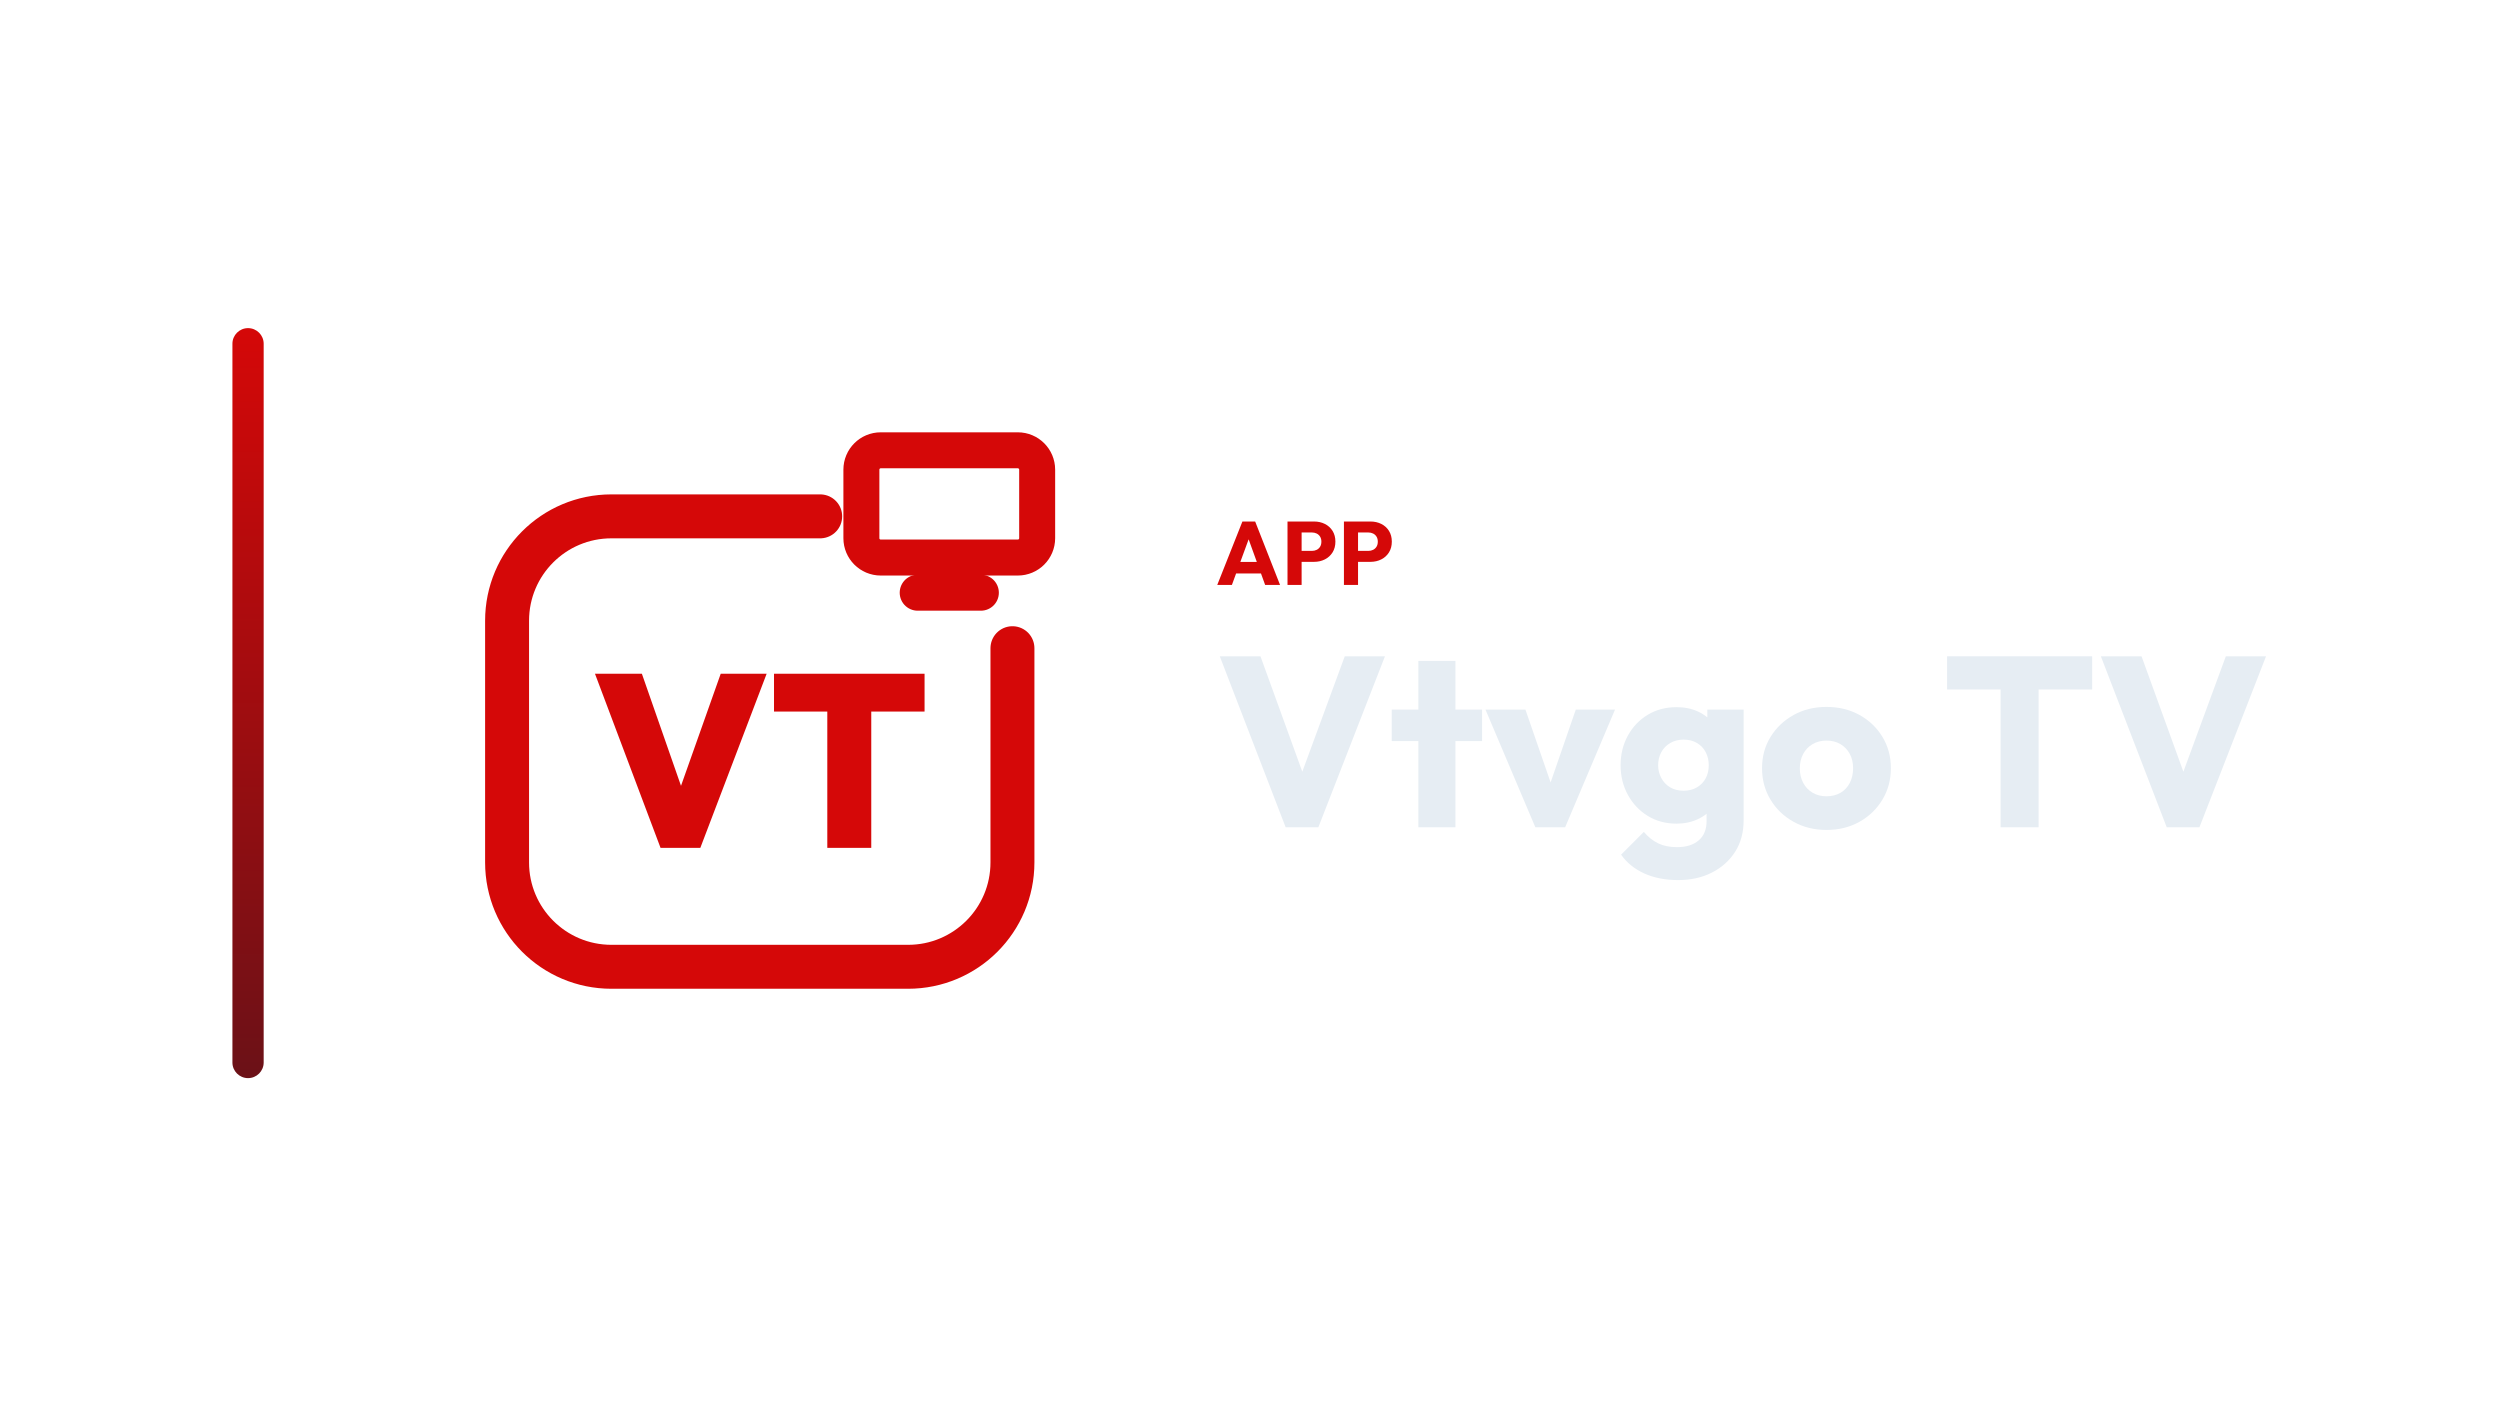
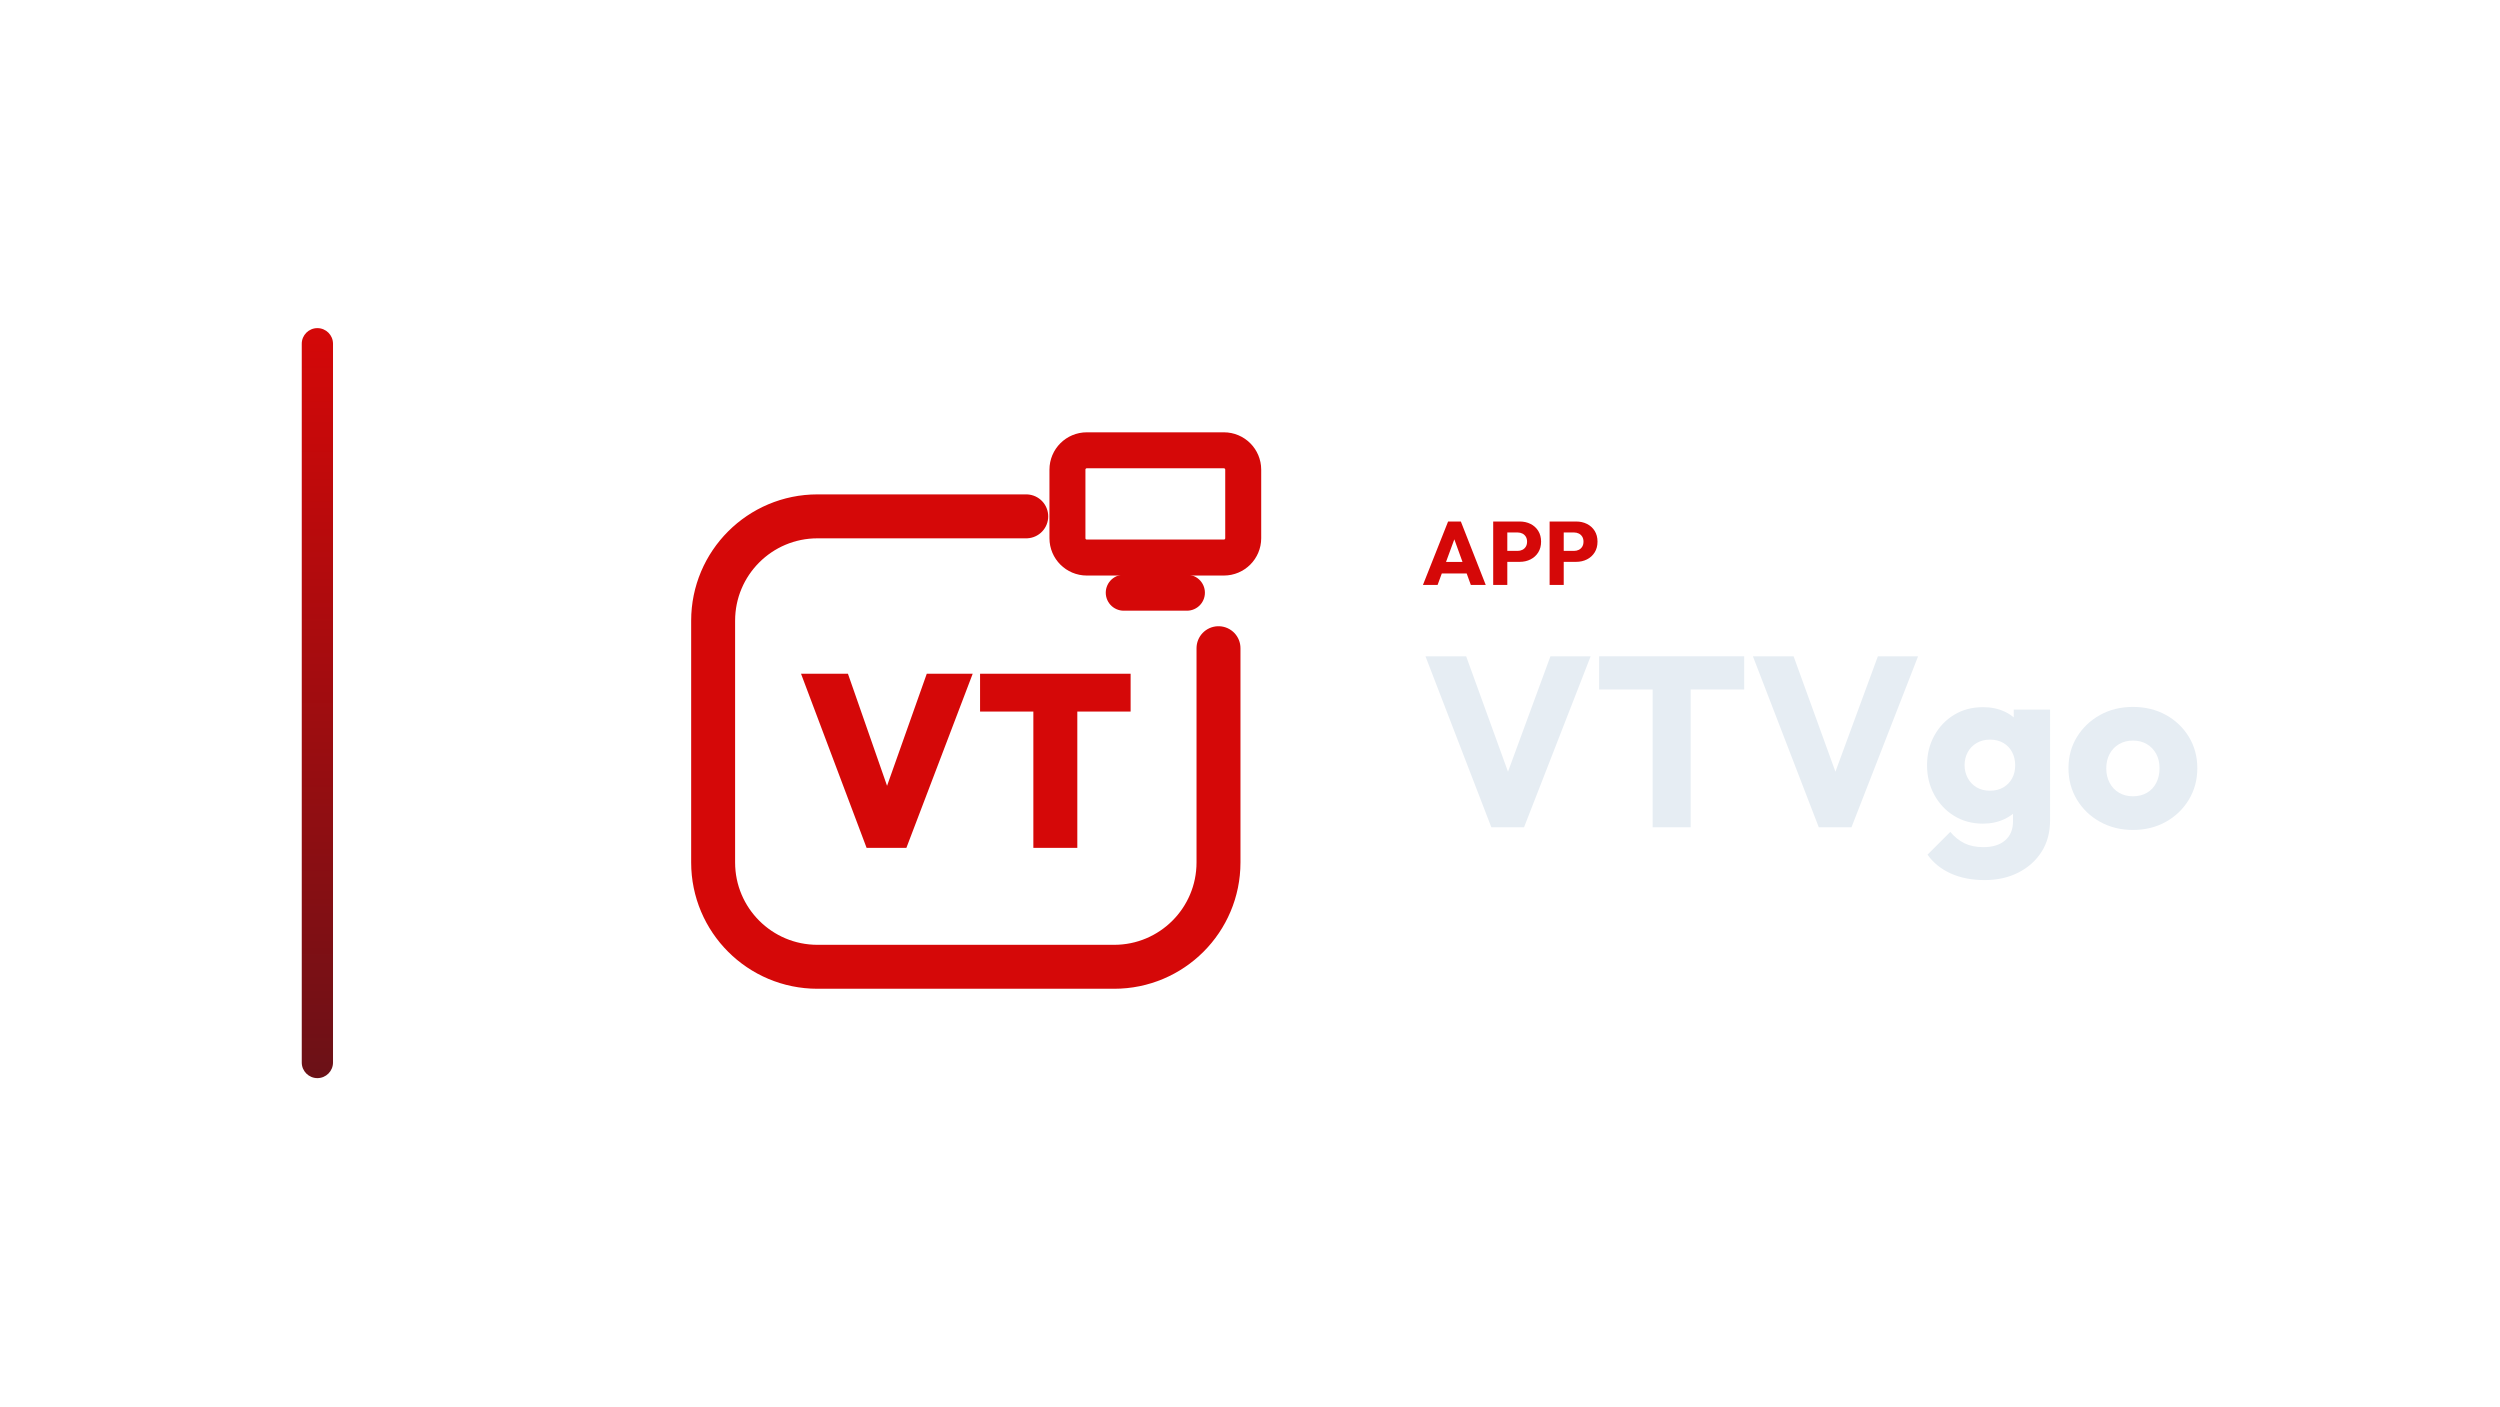
<svg xmlns="http://www.w3.org/2000/svg" width="1280" height="720" viewBox="0 0 1280 720">
-   <g transform="translate(49.0,0.0)">
+   <g transform="translate(84.5,0.0)">
    <defs>
      <linearGradient id="cbRail" x1="0" y1="0" x2="0" y2="1">
        <stop offset="0%" stop-color="#D50808" />
        <stop offset="100%" stop-color="#6B1117" />
      </linearGradient>
    </defs>
    <rect x="70" y="168" width="16" height="384" rx="8.0" fill="url(#cbRail)" />
-     <g transform="translate(160,180) scale(0.70312)">
+     <g transform="translate(230,180) scale(0.70312)">
      <path d="M 300 120 L 148 120 C 106 120 72 154 72 196 L 72 372 C 72 414 106 448 148 448 L 364 448 C 406 448 440 414 440 372 L 440 216" fill="none" stroke="#D50808" stroke-width="32.0" stroke-linecap="round" stroke-linejoin="round" />
      <rect x="330.0" y="71.9" width="128.0" height="78.1" rx="14.1" fill="none" stroke="#D50808" stroke-width="26.2" stroke-linecap="round" stroke-linejoin="round" />
      <path d="M 371.0 175.6 L 417.0 175.6" fill="none" stroke="#D50808" stroke-width="26.2" stroke-linecap="round" stroke-linejoin="round" />
      <path d="M183.75 361.398 136.0 234.602H170.158L205.925 337.076H191.261L227.565 234.602H261.007L212.721 361.398Z" fill="#D50808" stroke="none" />
      <path d="M305.18 361.398V235.496H337.192V361.398ZM266.373 262.143V234.602H376.0V262.143Z" fill="#D50808" stroke="none" />
    </g>
-     <path d="M574.233 299.49 587.113 267.014H593.645L606.387 299.49H598.751L588.999 272.534H591.621L581.731 299.49ZM581.547 293.602V287.714H599.257V293.602Z" fill="#D50808" stroke="none" />
-     <path d="M615.725 287.668V282.056H622.717Q624.051 282.056 625.155 281.504Q626.259 280.952 626.903 279.894Q627.547 278.836 627.547 277.318Q627.547 275.846 626.903 274.788Q626.259 273.73 625.155 273.178Q624.051 272.626 622.717 272.626H615.725V267.014H623.775Q626.857 267.014 629.341 268.256Q631.825 269.498 633.274 271.821Q634.723 274.144 634.723 277.318Q634.723 280.492 633.274 282.815Q631.825 285.138 629.341 286.403Q626.857 287.668 623.775 287.668ZM610.205 299.49V267.014H617.427V299.49Z" fill="#D50808" stroke="none" />
-     <path d="M644.613 287.668V282.056H651.605Q652.939 282.056 654.043 281.504Q655.147 280.952 655.791 279.894Q656.435 278.836 656.435 277.318Q656.435 275.846 655.791 274.788Q655.147 273.73 654.043 273.178Q652.939 272.626 651.605 272.626H644.613V267.014H652.663Q655.745 267.014 658.229 268.256Q660.713 269.498 662.162 271.821Q663.611 274.144 663.611 277.318Q663.611 280.492 662.162 282.815Q660.713 285.138 658.229 286.403Q655.745 287.668 652.663 287.668ZM639.093 299.49V267.014H646.315V299.49Z" fill="#D50808" stroke="none" />
-     <path d="M609.255 423.57 575.527 336.026H596.359L622.027 406.83H613.471L639.511 336.026H660.095L625.995 423.57Z" fill="#E6EDF3" stroke="none" />
-     <path d="M677.207 423.57V338.382H696.179V423.57ZM663.567 379.426V363.306H709.819V379.426Z" fill="#E6EDF3" stroke="none" />
-     <path d="M737.099 423.57 711.555 363.306H732.015L749.375 413.526H740.447L757.807 363.306H777.895L752.351 423.57Z" fill="#E6EDF3" stroke="none" />
-     <path d="M810.259 450.602Q800.339 450.602 792.837 447.192Q785.335 443.782 780.995 437.582L792.651 425.926Q795.875 429.77 799.905 431.754Q803.935 433.738 809.639 433.738Q816.707 433.738 820.737 430.266Q824.767 426.794 824.767 420.47V405.094L827.991 391.95L825.139 378.806V363.306H843.739V419.974Q843.739 429.274 839.399 436.094Q835.059 442.914 827.495 446.758Q819.931 450.602 810.259 450.602ZM809.391 421.71Q801.083 421.71 794.635 417.742Q788.187 413.774 784.467 406.954Q780.747 400.134 780.747 391.826Q780.747 383.394 784.467 376.636Q788.187 369.878 794.635 365.972Q801.083 362.066 809.391 362.066Q815.591 362.066 820.489 364.36Q825.387 366.654 828.425 370.808Q831.463 374.962 831.835 380.418V403.358Q831.463 408.69 828.425 412.844Q825.387 416.998 820.427 419.354Q815.467 421.71 809.391 421.71ZM812.987 404.846Q816.955 404.846 819.869 403.11Q822.783 401.374 824.333 398.46Q825.883 395.546 825.883 391.826Q825.883 388.106 824.333 385.13Q822.783 382.154 819.869 380.418Q816.955 378.682 812.987 378.682Q809.143 378.682 806.167 380.418Q803.191 382.154 801.579 385.13Q799.967 388.106 799.967 391.826Q799.967 395.298 801.579 398.336Q803.191 401.374 806.105 403.11Q809.019 404.846 812.987 404.846Z" fill="#E6EDF3" stroke="none" />
-     <path d="M886.147 424.934Q876.847 424.934 869.345 420.78Q861.843 416.626 857.503 409.434Q853.163 402.242 853.163 393.314Q853.163 384.386 857.503 377.318Q861.843 370.25 869.283 366.096Q876.723 361.942 886.147 361.942Q895.571 361.942 903.011 366.034Q910.451 370.126 914.791 377.256Q919.131 384.386 919.131 393.314Q919.131 402.242 914.791 409.434Q910.451 416.626 903.011 420.78Q895.571 424.934 886.147 424.934ZM886.147 407.698Q890.239 407.698 893.339 405.9Q896.439 404.102 898.113 400.816Q899.787 397.53 899.787 393.314Q899.787 389.098 898.051 385.936Q896.315 382.774 893.277 380.976Q890.239 379.178 886.147 379.178Q882.179 379.178 879.079 380.976Q875.979 382.774 874.243 385.998Q872.507 389.222 872.507 393.438Q872.507 397.53 874.243 400.816Q875.979 404.102 879.079 405.9Q882.179 407.698 886.147 407.698Z" fill="#E6EDF3" stroke="none" />
-     <path d="M975.303 423.57V337.266H994.771V423.57ZM947.899 353.014V336.026H1022.175V353.014Z" fill="#E6EDF3" stroke="none" />
-     <path d="M1060.367 423.57 1026.639 336.026H1047.471L1073.139 406.83H1064.583L1090.623 336.026H1111.207L1077.107 423.57Z" fill="#E6EDF3" stroke="none" />
+     <path d="M644.045 299.49 656.925 267.014H663.457L676.199 299.49H668.563L658.811 272.534H661.433L651.543 299.49ZM651.359 293.602V287.714H669.069V293.602Z" fill="#D50808" stroke="none" />
+     <path d="M685.537 287.668V282.056H692.529Q693.863 282.056 694.967 281.504Q696.071 280.952 696.715 279.894Q697.359 278.836 697.359 277.318Q697.359 275.846 696.715 274.788Q696.071 273.73 694.967 273.178Q693.863 272.626 692.529 272.626H685.537V267.014H693.587Q696.669 267.014 699.153 268.256Q701.637 269.498 703.086 271.821Q704.535 274.144 704.535 277.318Q704.535 280.492 703.086 282.815Q701.637 285.138 699.153 286.403Q696.669 287.668 693.587 287.668ZM680.017 299.49V267.014H687.239V299.49Z" fill="#D50808" stroke="none" />
+     <path d="M714.425 287.668V282.056H721.417Q722.751 282.056 723.855 281.504Q724.959 280.952 725.603 279.894Q726.247 278.836 726.247 277.318Q726.247 275.846 725.603 274.788Q724.959 273.73 723.855 273.178Q722.751 272.626 721.417 272.626H714.425V267.014H722.475Q725.557 267.014 728.041 268.256Q730.525 269.498 731.974 271.821Q733.423 274.144 733.423 277.318Q733.423 280.492 731.974 282.815Q730.525 285.138 728.041 286.403Q725.557 287.668 722.475 287.668ZM708.905 299.49V267.014H716.127V299.49Z" fill="#D50808" stroke="none" />
+     <path d="M679.067 423.57 645.339 336.026H666.171L691.839 406.83H683.283L709.323 336.026H729.907L695.807 423.57Z" fill="#E6EDF3" stroke="none" />
+     <path d="M761.651 423.57V337.266H781.119V423.57ZM734.247 353.014V336.026H808.523V353.014Z" fill="#E6EDF3" stroke="none" />
+     <path d="M846.715 423.57 812.987 336.026H833.819L859.487 406.83H850.931L876.971 336.026H897.555L863.455 423.57Z" fill="#E6EDF3" stroke="none" />
+     <path d="M931.655 450.602Q921.735 450.602 914.233 447.192Q906.731 443.782 902.391 437.582L914.047 425.926Q917.271 429.77 921.301 431.754Q925.331 433.738 931.035 433.738Q938.103 433.738 942.133 430.266Q946.163 426.794 946.163 420.47V405.094L949.387 391.95L946.535 378.806V363.306H965.135V419.974Q965.135 429.274 960.795 436.094Q956.455 442.914 948.891 446.758Q941.327 450.602 931.655 450.602ZM930.787 421.71Q922.479 421.71 916.031 417.742Q909.583 413.774 905.863 406.954Q902.143 400.134 902.143 391.826Q902.143 383.394 905.863 376.636Q909.583 369.878 916.031 365.972Q922.479 362.066 930.787 362.066Q936.987 362.066 941.885 364.36Q946.783 366.654 949.821 370.808Q952.859 374.962 953.231 380.418V403.358Q952.859 408.69 949.821 412.844Q946.783 416.998 941.823 419.354Q936.863 421.71 930.787 421.71ZM934.383 404.846Q938.351 404.846 941.265 403.11Q944.179 401.374 945.729 398.46Q947.279 395.546 947.279 391.826Q947.279 388.106 945.729 385.13Q944.179 382.154 941.265 380.418Q938.351 378.682 934.383 378.682Q930.539 378.682 927.563 380.418Q924.587 382.154 922.975 385.13Q921.363 388.106 921.363 391.826Q921.363 395.298 922.975 398.336Q924.587 401.374 927.501 403.11Q930.415 404.846 934.383 404.846Z" fill="#E6EDF3" stroke="none" />
+     <path d="M1007.543 424.934Q998.243 424.934 990.741 420.78Q983.239 416.626 978.899 409.434Q974.559 402.242 974.559 393.314Q974.559 384.386 978.899 377.318Q983.239 370.25 990.679 366.096Q998.119 361.942 1007.543 361.942Q1016.967 361.942 1024.407 366.034Q1031.847 370.126 1036.187 377.256Q1040.527 384.386 1040.527 393.314Q1040.527 402.242 1036.187 409.434Q1031.847 416.626 1024.407 420.78Q1016.967 424.934 1007.543 424.934ZM1007.543 407.698Q1011.635 407.698 1014.735 405.9Q1017.835 404.102 1019.509 400.816Q1021.183 397.53 1021.183 393.314Q1021.183 389.098 1019.447 385.936Q1017.711 382.774 1014.673 380.976Q1011.635 379.178 1007.543 379.178Q1003.575 379.178 1000.475 380.976Q997.375 382.774 995.639 385.998Q993.903 389.222 993.903 393.438Q993.903 397.53 995.639 400.816Q997.375 404.102 1000.475 405.9Q1003.575 407.698 1007.543 407.698Z" fill="#E6EDF3" stroke="none" />
  </g>
</svg>
